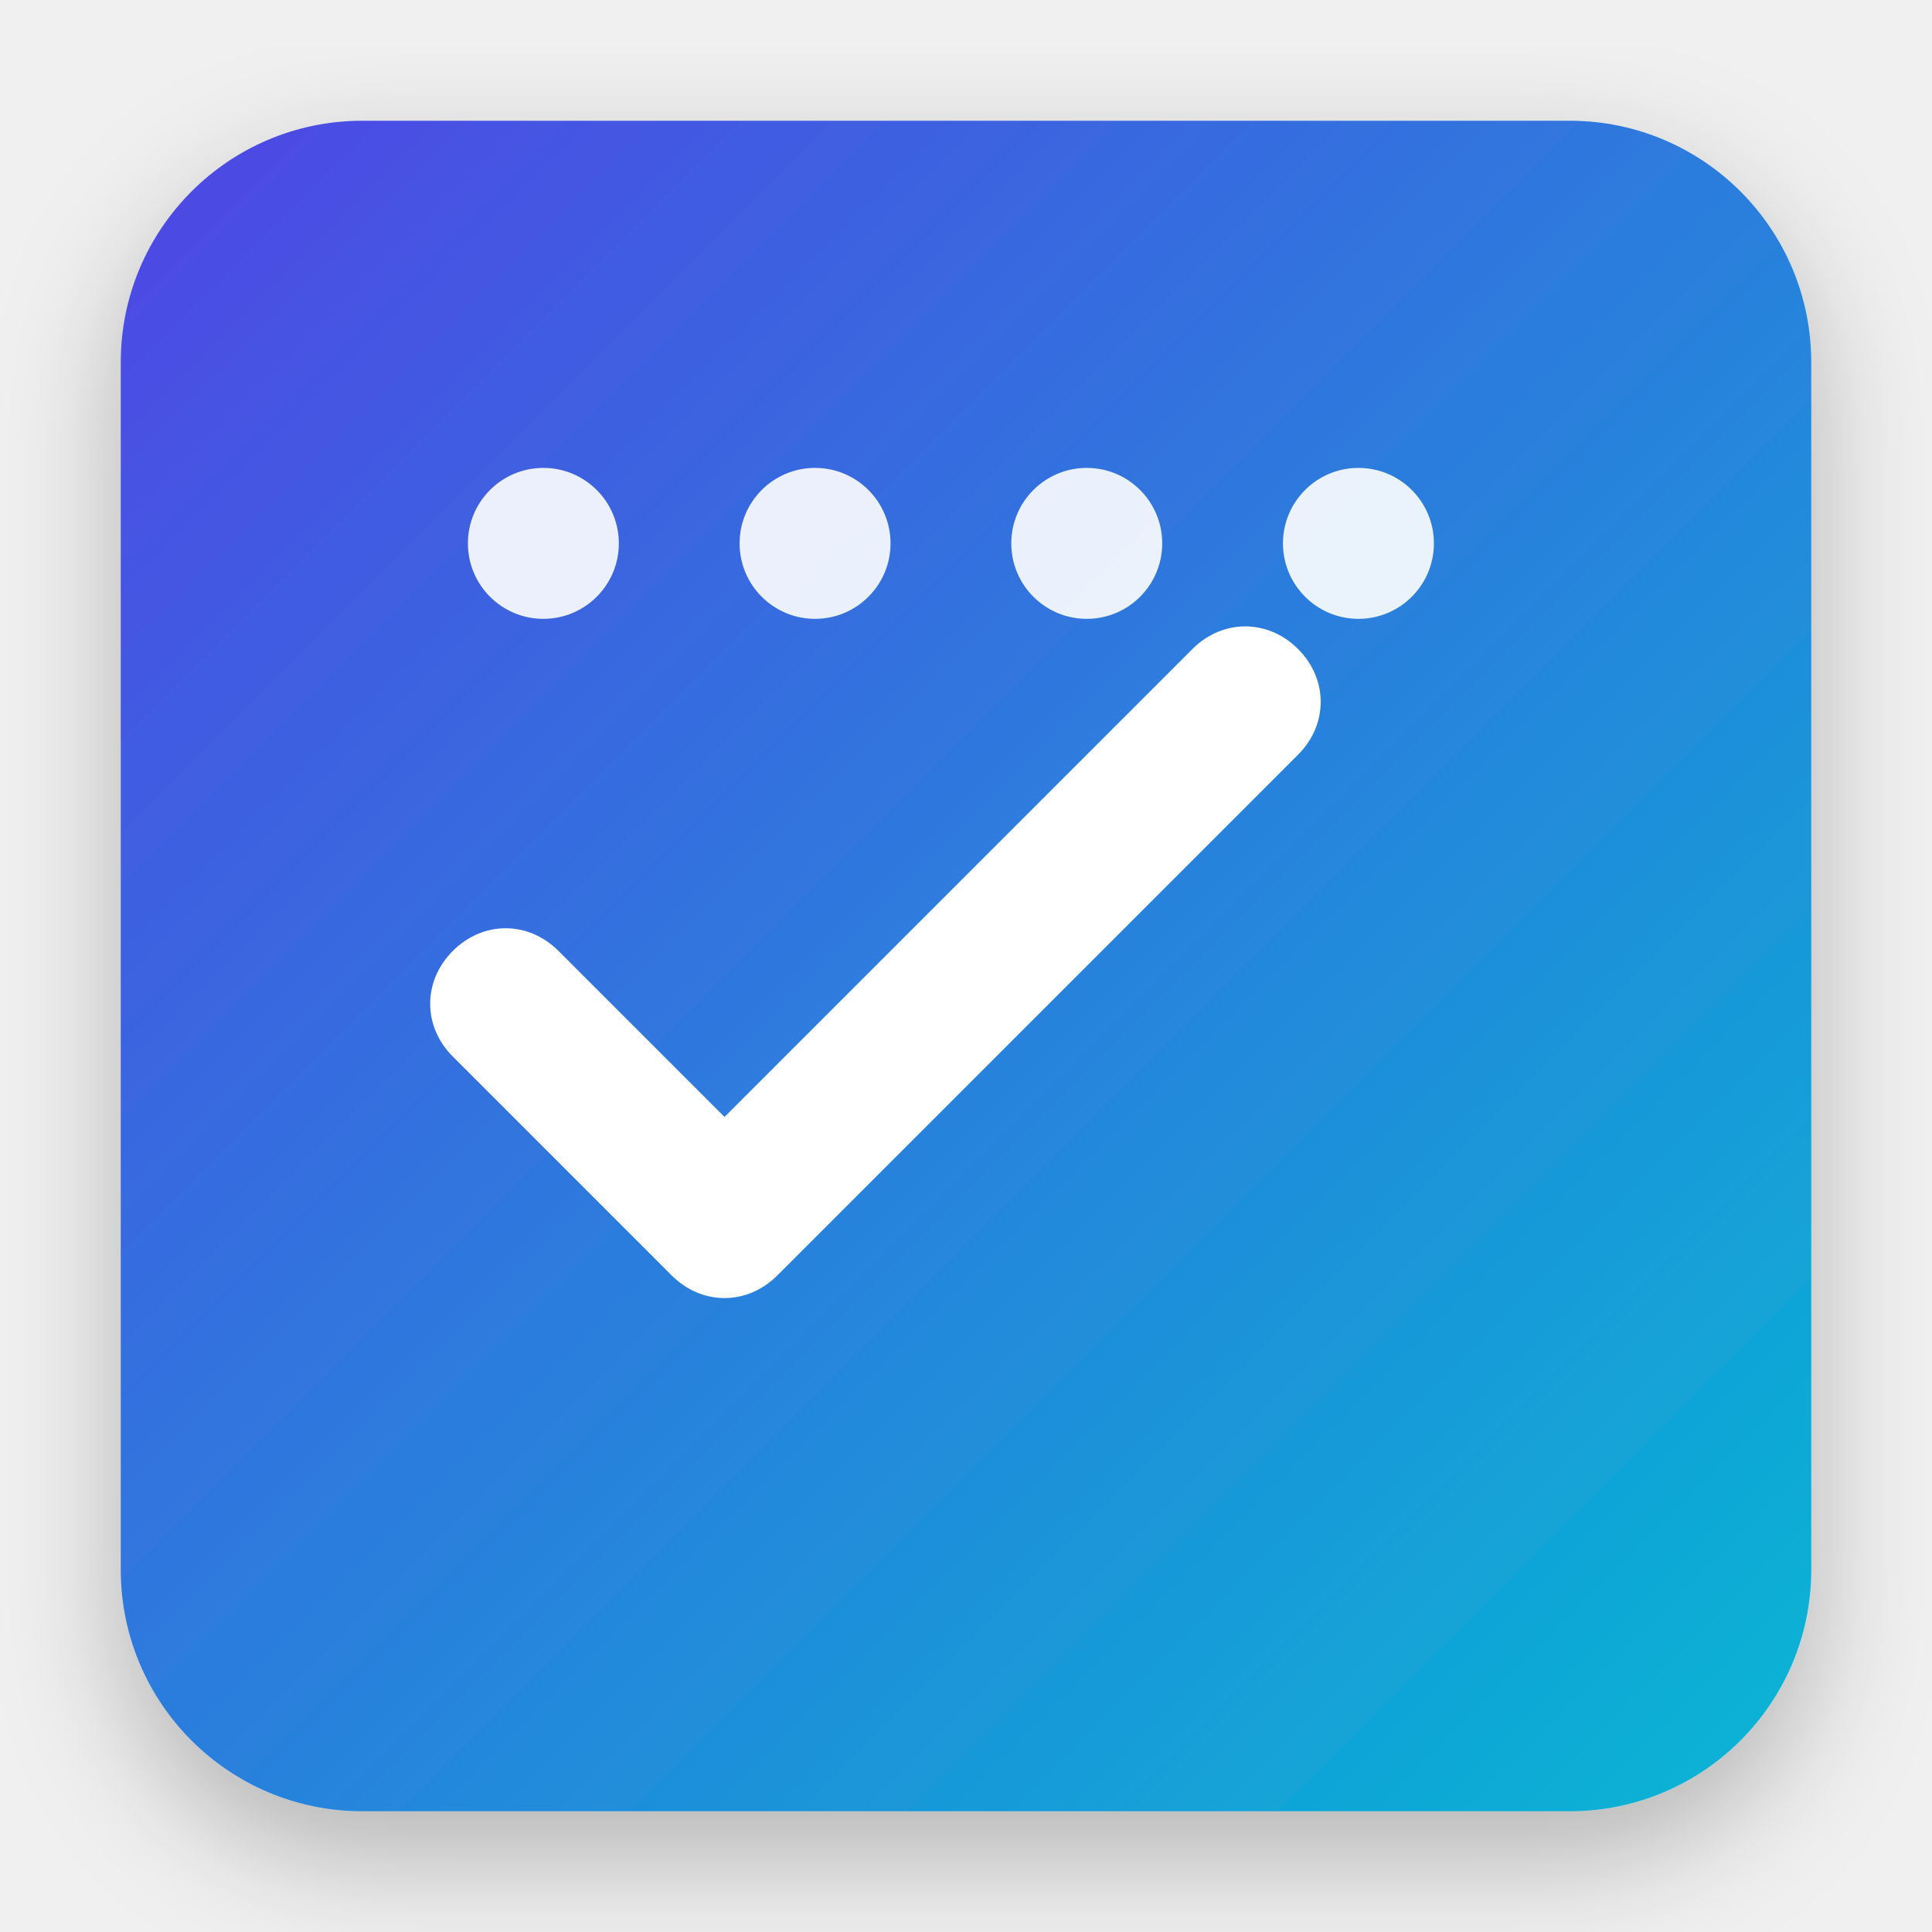
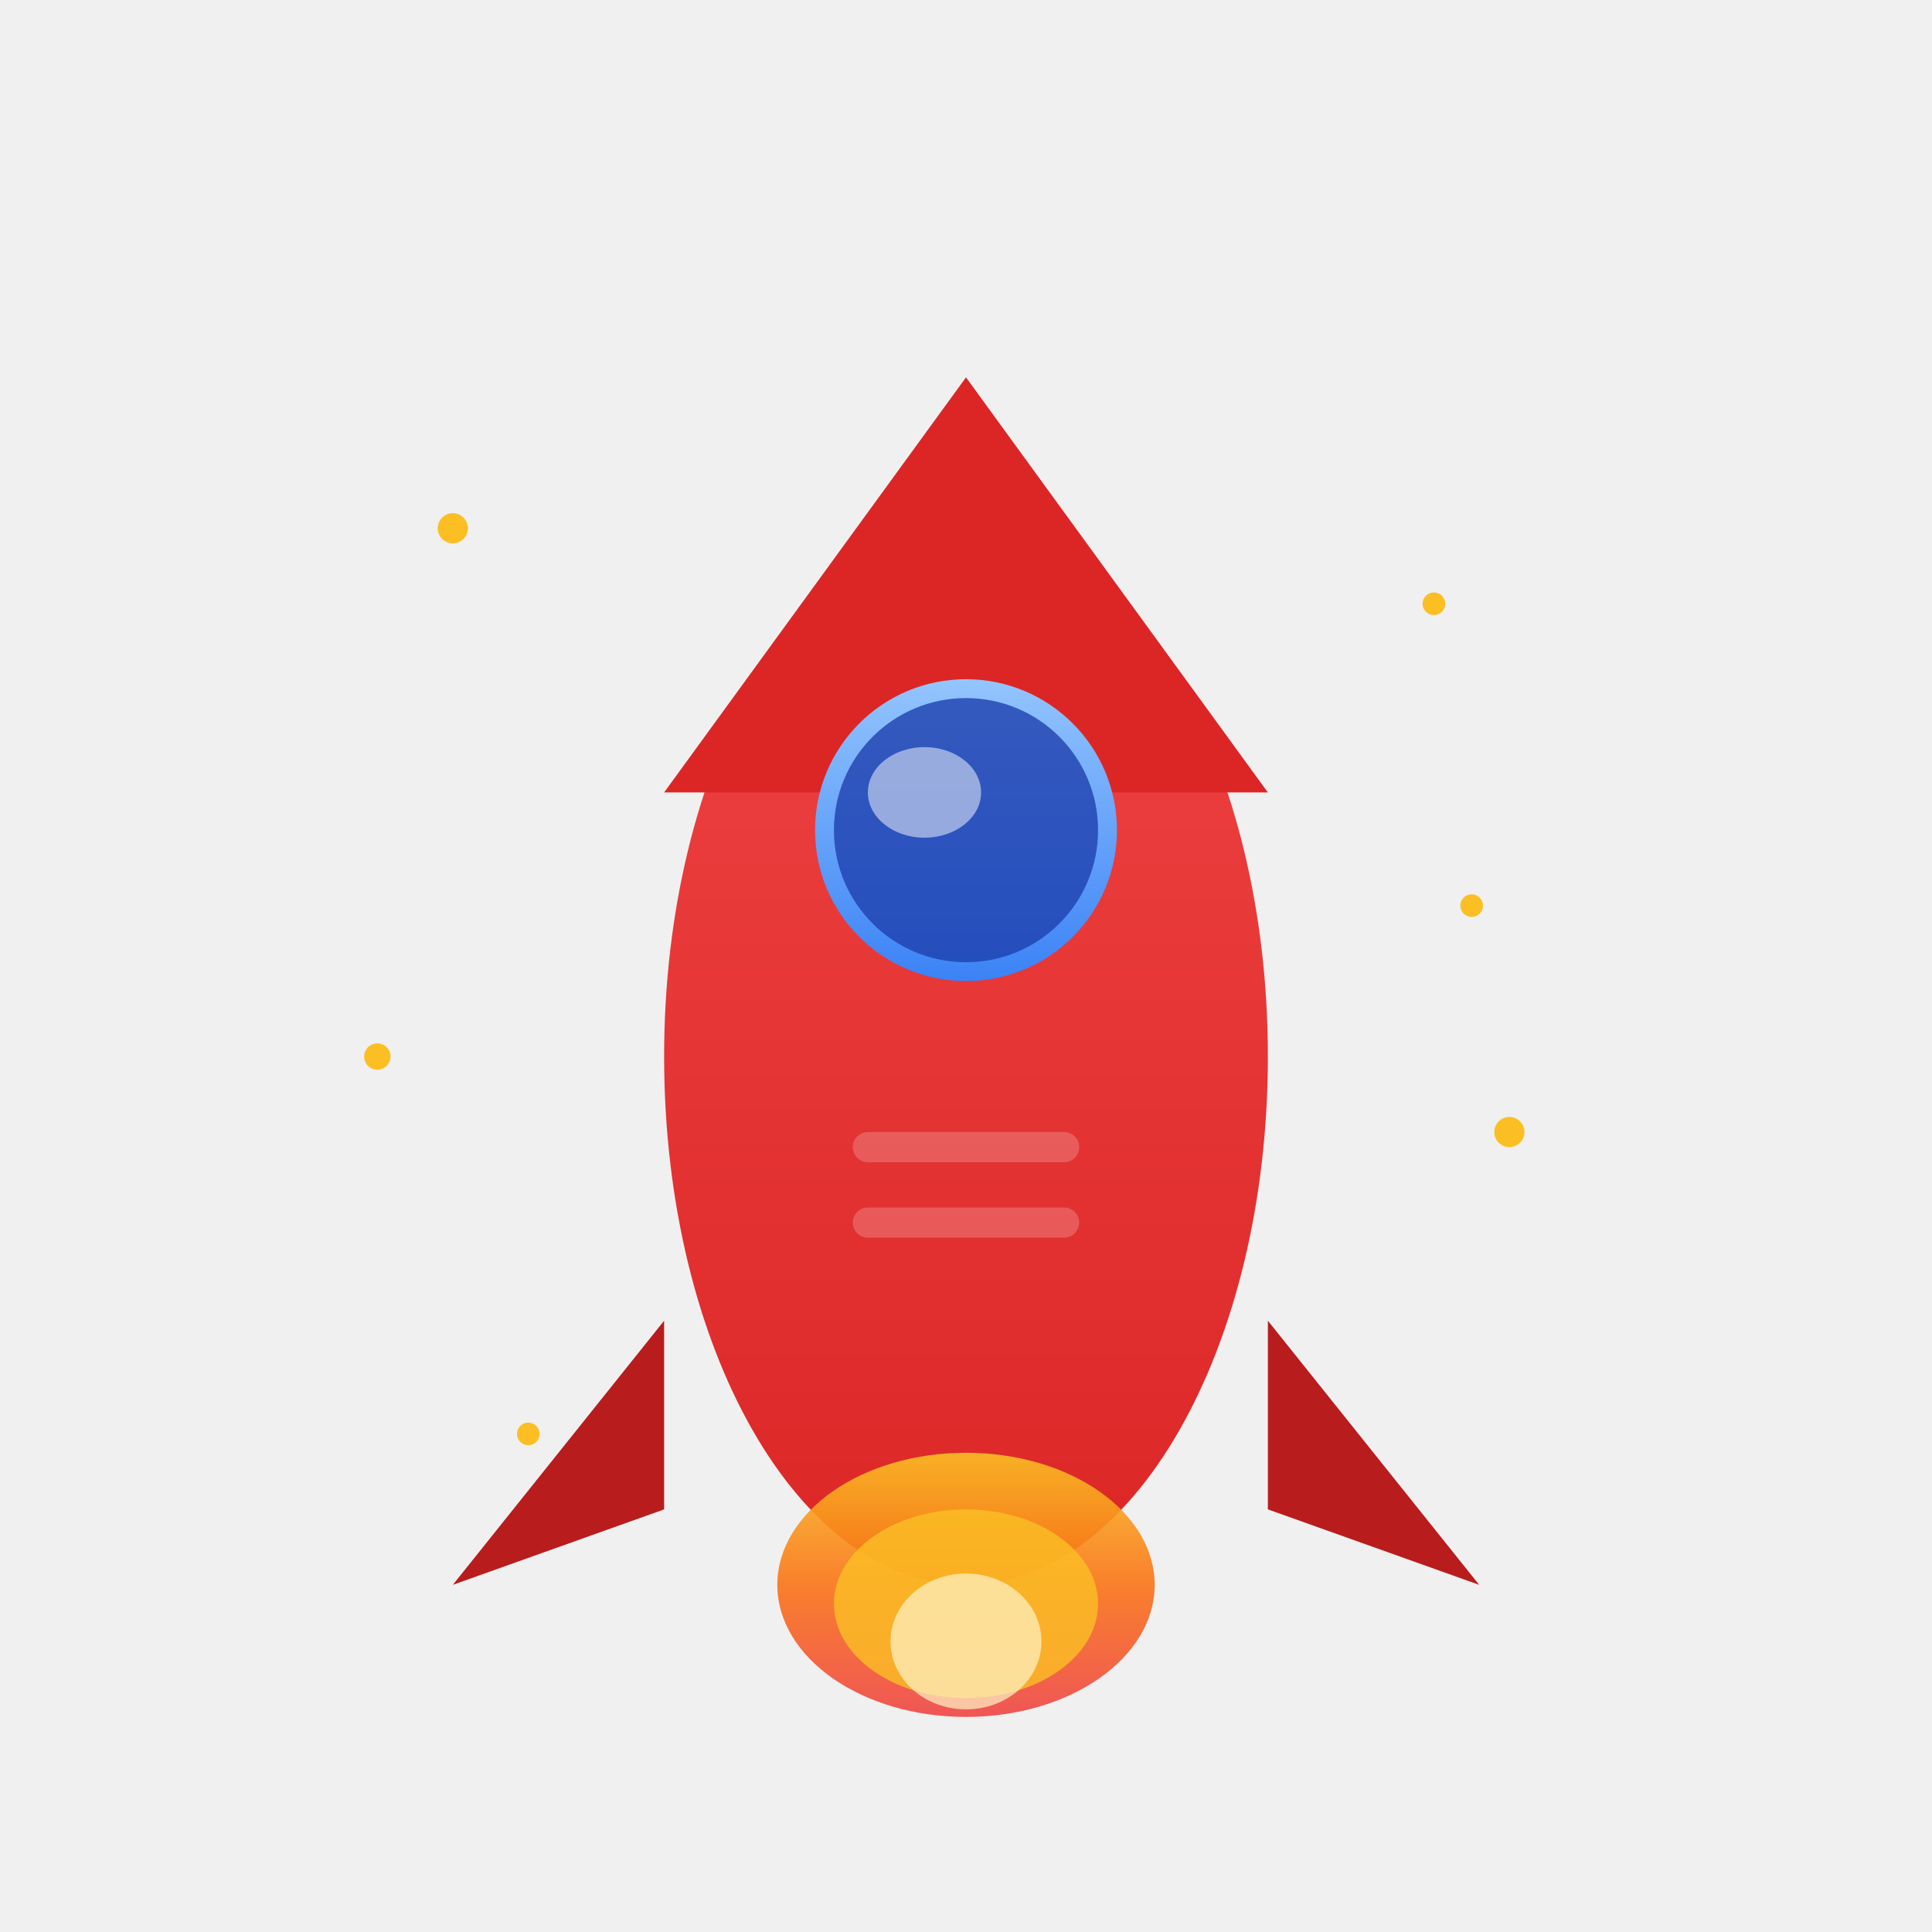
- <svg xmlns="http://www.w3.org/2000/svg" viewBox="0 0 256 256">
+ <svg xmlns="http://www.w3.org/2000/svg" width="512" height="512" viewBox="0 0 512 512">
  <defs>
-     <linearGradient id="g" x1="0" y1="0" x2="1" y2="1">
-       <stop offset="0%" stop-color="#4F46E5" />
-       <stop offset="100%" stop-color="#06B6D4" />
+     <linearGradient id="rocketGradient" x1="0%" y1="0%" x2="0%" y2="100%">
+       <stop offset="0%" style="stop-color:#ef4444;stop-opacity:1" />
+       <stop offset="100%" style="stop-color:#dc2626;stop-opacity:1" />
    </linearGradient>
-     <filter id="shadow" x="-20%" y="-20%" width="140%" height="140%">
-       <feDropShadow dx="0" dy="6" stdDeviation="8" flood-color="#000" flood-opacity="0.25" />
-     </filter>
+     <linearGradient id="windowGradient" x1="0%" y1="0%" x2="0%" y2="100%">
+       <stop offset="0%" style="stop-color:#93c5fd;stop-opacity:1" />
+       <stop offset="100%" style="stop-color:#3b82f6;stop-opacity:1" />
+     </linearGradient>
+     <linearGradient id="flameGradient" x1="0%" y1="0%" x2="0%" y2="100%">
+       <stop offset="0%" style="stop-color:#fbbf24;stop-opacity:1" />
+       <stop offset="50%" style="stop-color:#f97316;stop-opacity:1" />
+       <stop offset="100%" style="stop-color:#ef4444;stop-opacity:1" />
+     </linearGradient>
  </defs>
-   <rect x="16" y="16" width="224" height="224" rx="32" fill="url(#g)" filter="url(#shadow)" />
-   <g fill="#ffffff" stroke="none">
-     <path d="M96 148l-22 -22c-4 -4 -10 -4 -14 0c-4 4 -4 10 0 14l29 29c4 4 10 4 14 0l69 -69c4 -4 4 -10 0 -14c-4 -4 -10 -4 -14 0l-62 62z" />
-     <circle cx="72" cy="72" r="10" opacity="0.9" />
-     <circle cx="108" cy="72" r="10" opacity="0.9" />
-     <circle cx="144" cy="72" r="10" opacity="0.9" />
-     <circle cx="180" cy="72" r="10" opacity="0.9" />
-   </g>
+   <rect width="512" height="512" fill="transparent" />
+   <ellipse cx="256" cy="280" rx="80" ry="140" fill="url(#rocketGradient)" />
+   <path d="M 256 100 L 336 210 L 176 210 Z" fill="#dc2626" />
+   <circle cx="256" cy="220" r="40" fill="url(#windowGradient)" />
+   <circle cx="256" cy="220" r="35" fill="#1e40af" opacity="0.8" />
+   <ellipse cx="245" cy="210" rx="15" ry="12" fill="#ffffff" opacity="0.5" />
+   <path d="M 176 350 L 120 420 L 176 400 Z" fill="#b91c1c" />
+   <path d="M 336 350 L 392 420 L 336 400 Z" fill="#b91c1c" />
+   <rect x="226" y="300" width="60" height="8" rx="4" fill="#ffffff" opacity="0.2" />
+   <rect x="226" y="320" width="60" height="8" rx="4" fill="#ffffff" opacity="0.2" />
+   <ellipse cx="256" cy="420" rx="50" ry="35" fill="url(#flameGradient)" opacity="0.9" />
+   <ellipse cx="256" cy="425" rx="35" ry="25" fill="#fbbf24" opacity="0.8" />
+   <ellipse cx="256" cy="435" rx="20" ry="18" fill="#fef3c7" opacity="0.7" />
+   <circle cx="120" cy="140" r="4" fill="#fbbf24" />
+   <circle cx="380" cy="160" r="3" fill="#fbbf24" />
+   <circle cx="100" cy="280" r="3.5" fill="#fbbf24" />
+   <circle cx="400" cy="300" r="4" fill="#fbbf24" />
+   <circle cx="140" cy="380" r="3" fill="#fbbf24" />
+   <circle cx="390" cy="240" r="3" fill="#fbbf24" />
</svg>
